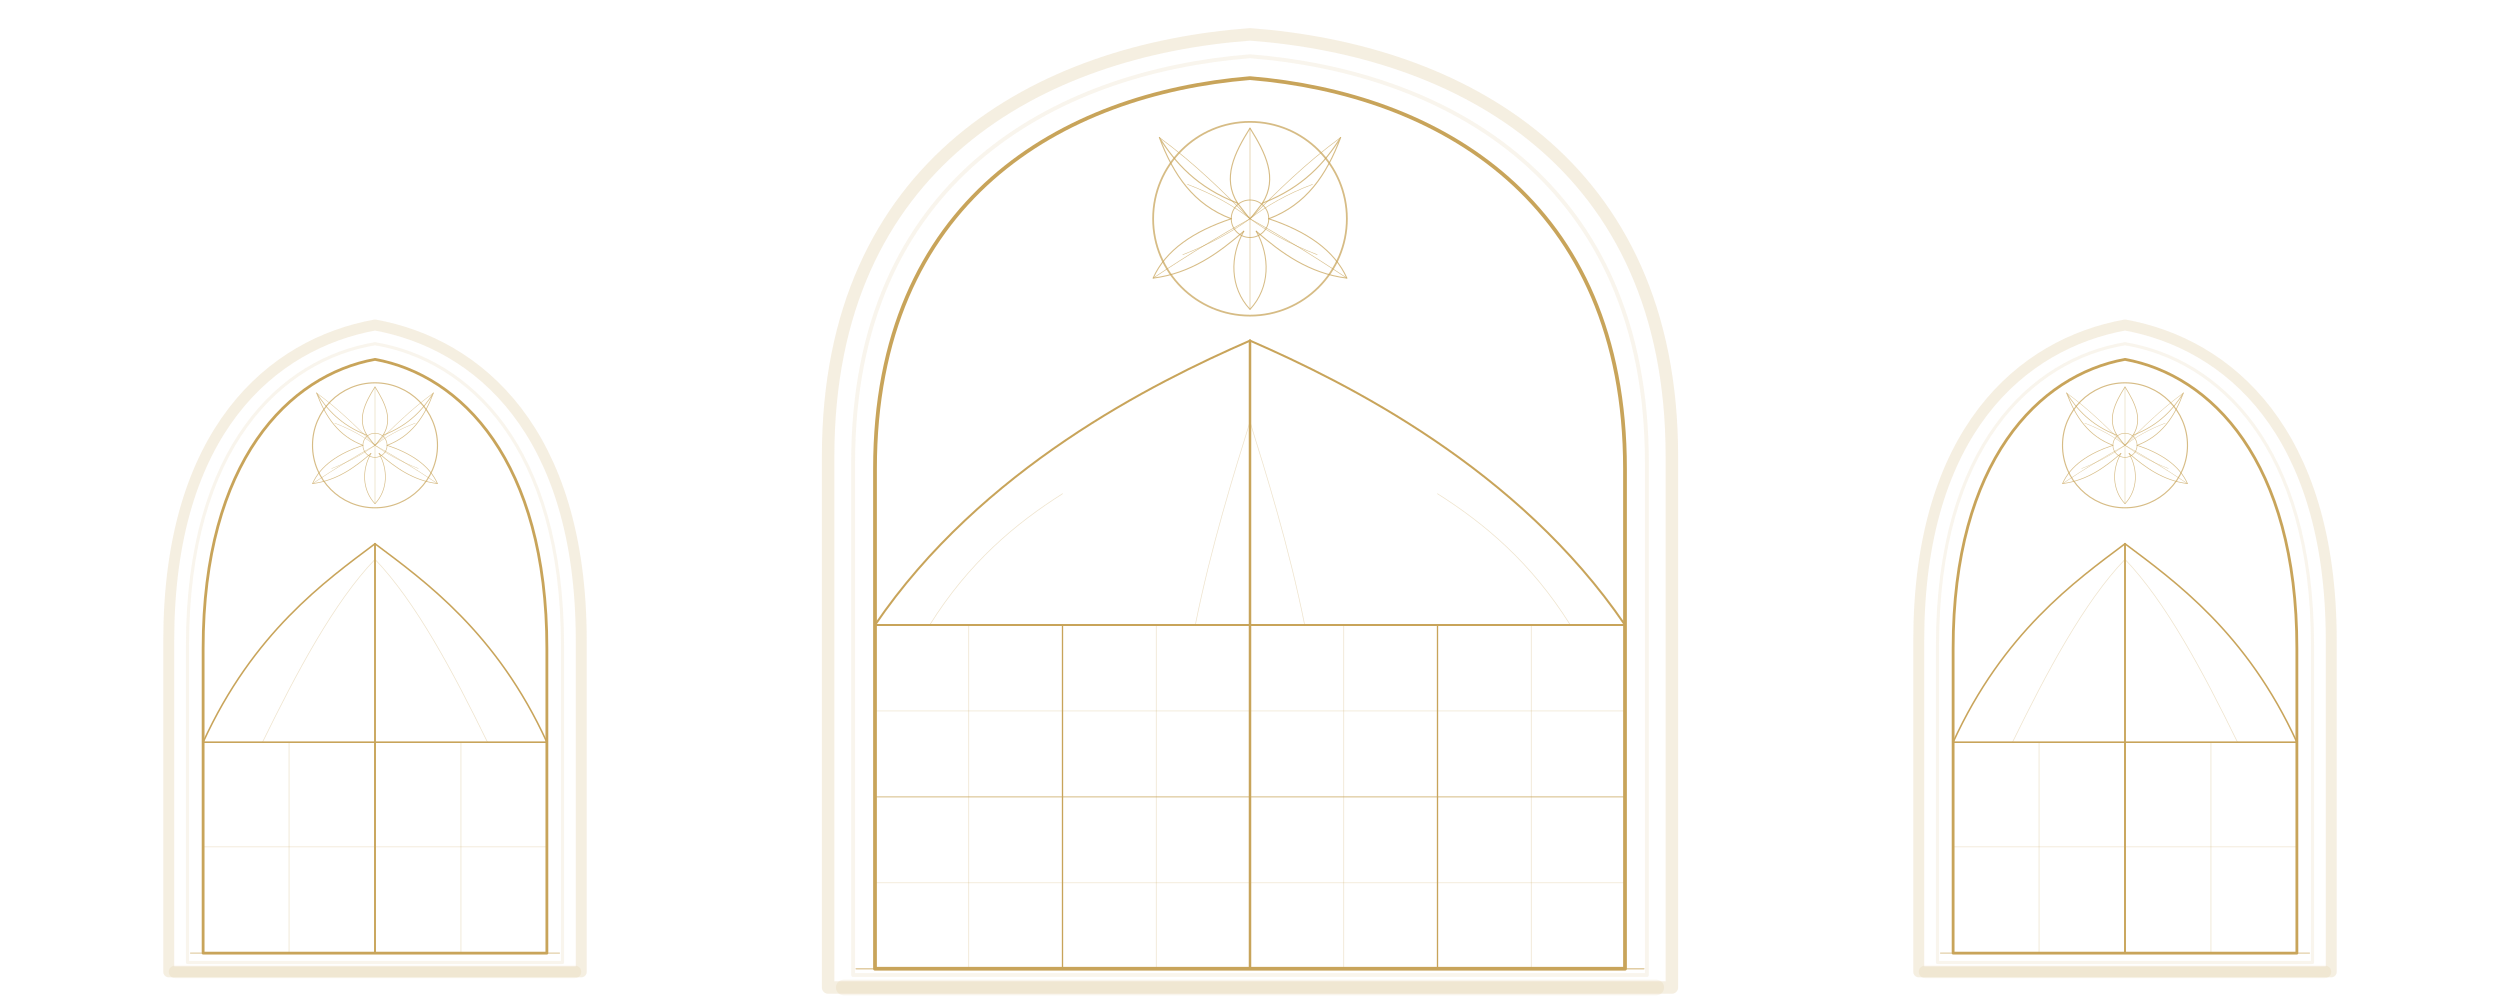
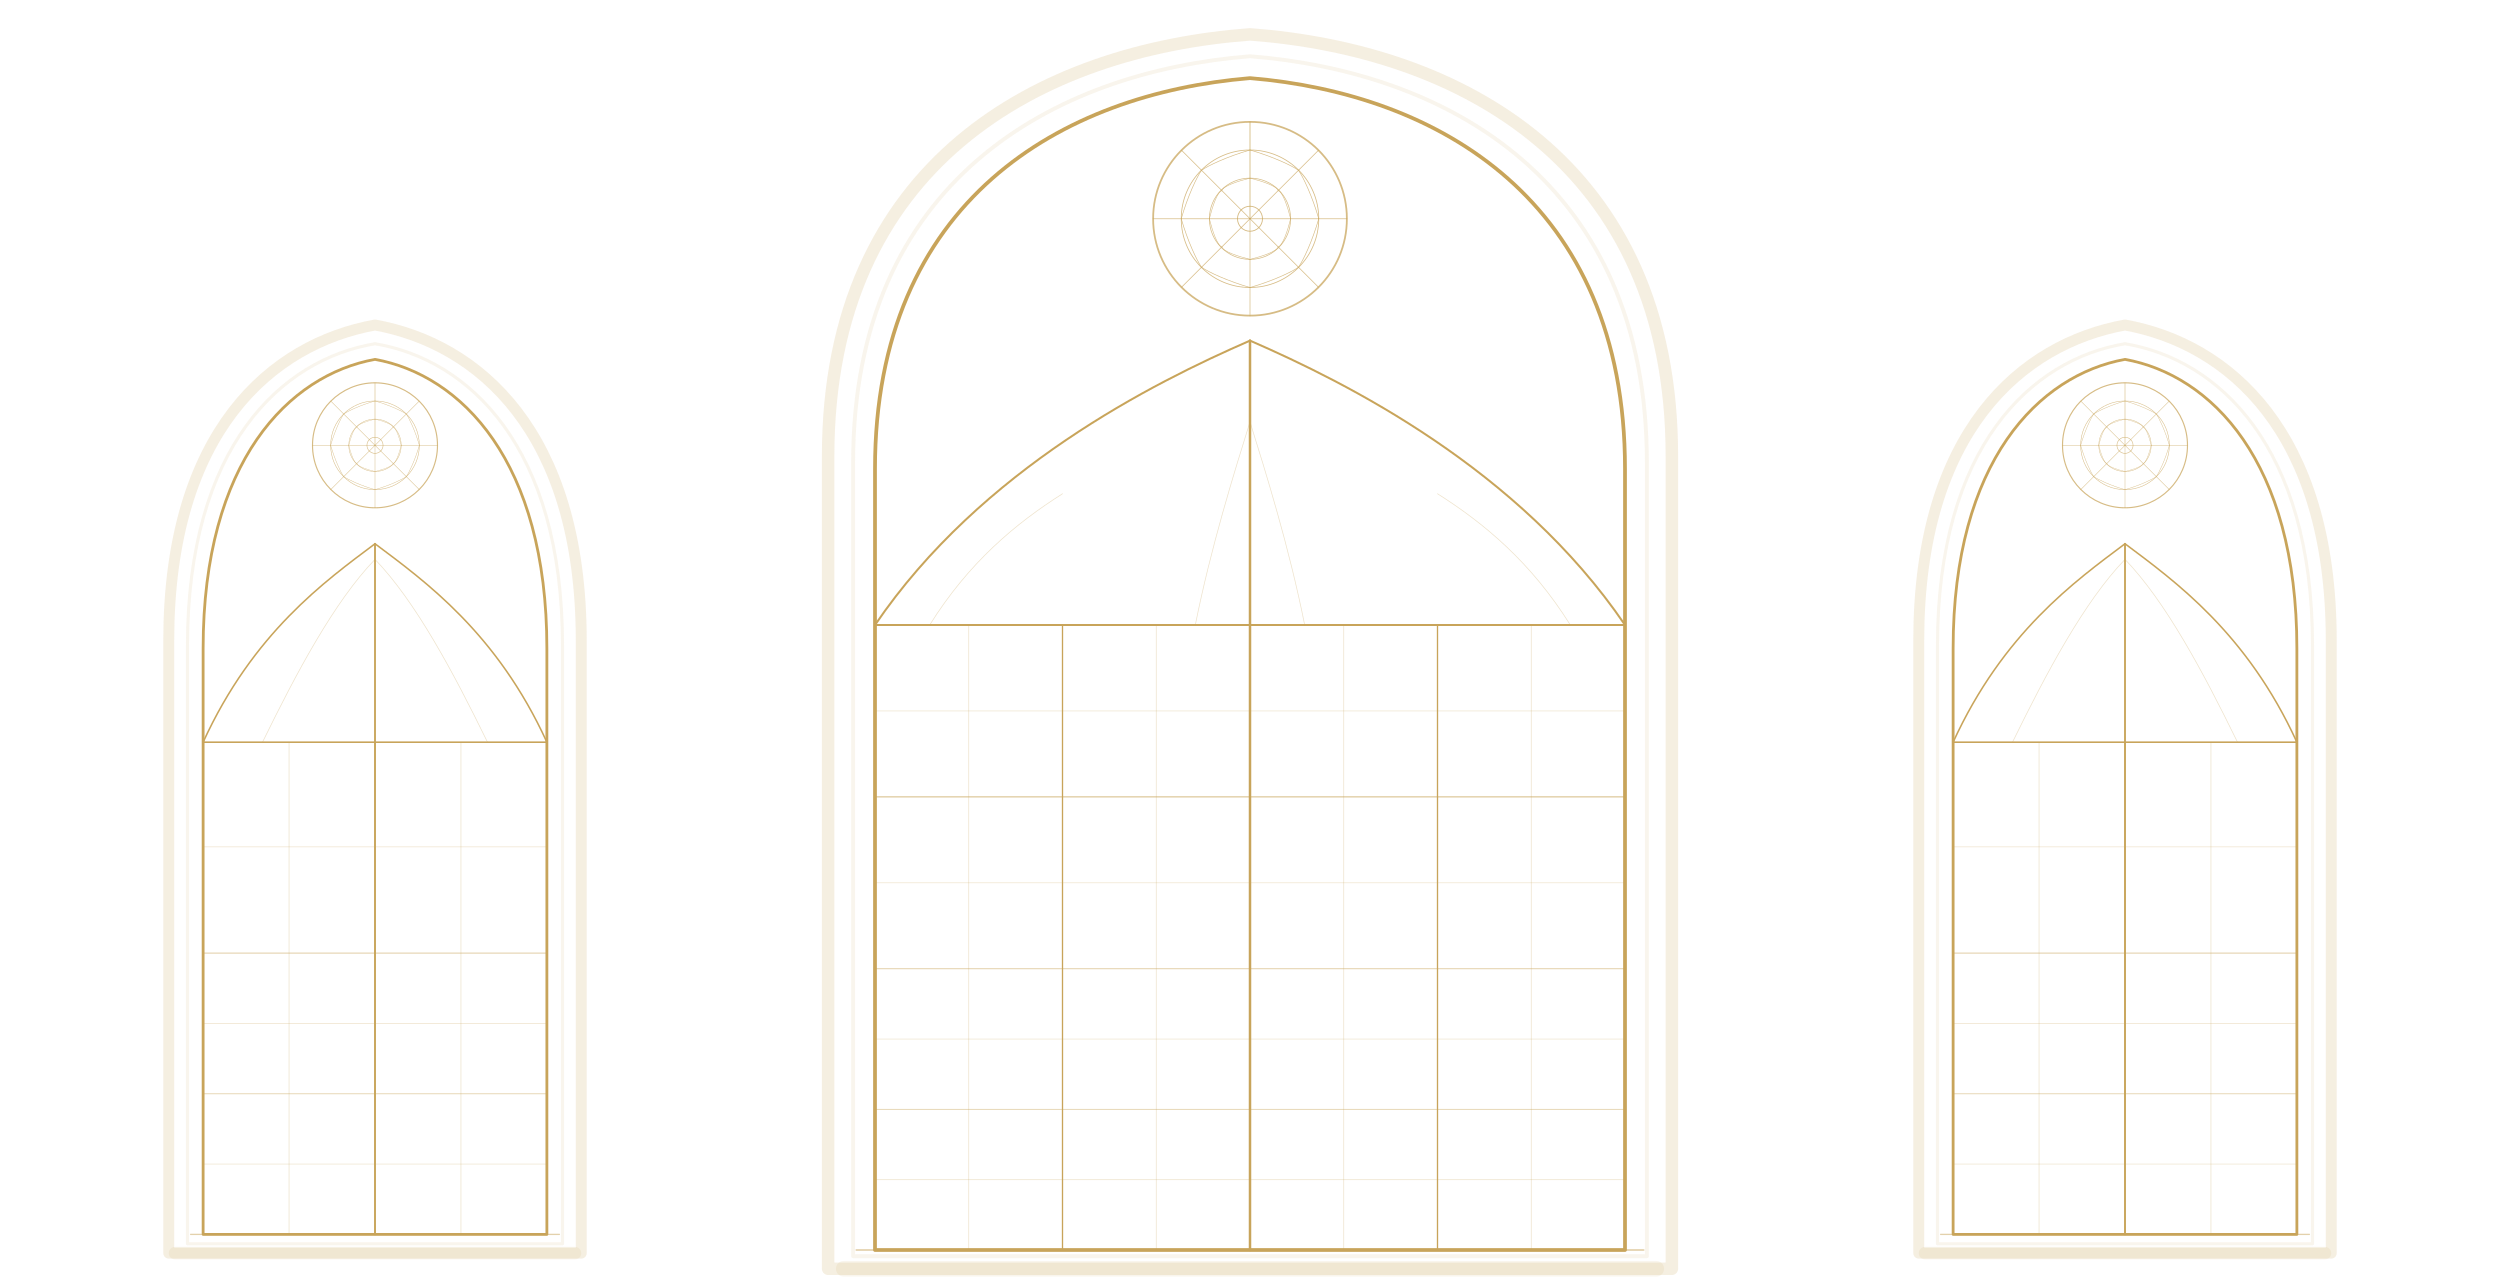
- <svg xmlns="http://www.w3.org/2000/svg" viewBox="-800 0 1600 640" role="img" aria-label="gothic window watermark" preserveAspectRatio="xMidYMin meet">
+ <svg xmlns="http://www.w3.org/2000/svg" viewBox="-800 0 1600 820" role="img" aria-label="gothic window watermark" preserveAspectRatio="xMidYMin meet">
  <defs>
    <style>
      .stone{fill:none;stroke:#c8a45a;stroke-linecap:round;stroke-linejoin:round;opacity:.18}
      .stone2{fill:none;stroke:#c8a45a;stroke-linecap:round;stroke-linejoin:round;opacity:.11}
      .gold{fill:none;stroke:#c8a45a;stroke-linecap:round;stroke-linejoin:round}
      .pane{fill:none;stroke:#c8a45a;stroke-width:.45;stroke-linecap:round;stroke-linejoin:round;opacity:.32}
      .rose{fill:none;stroke:#c8a45a;stroke-linecap:round;stroke-linejoin:round;opacity:.74}
    </style>
    <g id="rose-large">
      <circle class="rose" cx="0" cy="0" r="62" stroke-width="1.15" />
-       <circle class="rose" cx="0" cy="0" r="12" stroke-width=".62" opacity=".7" />
-       <path class="rose" d="M0,-58 C10,-42 18,-26 8,-10 C4,-5 2,-2 0,0 C-2,-2 -4,-5 -8,-10 C-18,-26 -10,-42 0,-58Z" stroke-width=".72" />
-       <path class="rose" d="M-8,-10 C-34,-20 -48,-36 -58,-52 C-49,-28 -36,-9 -12,0" stroke-width=".72" />
-       <path class="rose" d="M8,-10 C34,-20 48,-36 58,-52 C49,-28 36,-9 12,0" stroke-width=".72" />
-       <path class="rose" d="M-12,0 C-36,8 -54,20 -62,38 C-38,35 -20,22 -4,8" stroke-width=".68" />
-       <path class="rose" d="M12,0 C36,8 54,20 62,38 C38,35 20,22 4,8" stroke-width=".68" />
-       <path class="rose" d="M-4,8 C-13,24 -13,44 0,58 C13,44 13,24 4,8" stroke-width=".66" />
-       <path class="rose" d="M0,-58 L0,58" stroke-width=".38" opacity=".45" />
-       <path class="rose" d="M-58,-52 C-35,-35 -18,-18 0,0 C18,-18 35,-35 58,-52" stroke-width=".38" opacity=".42" />
-       <path class="rose" d="M-62,38 C-38,22 -18,10 0,0 C18,10 38,22 62,38" stroke-width=".38" opacity=".42" />
-       <path class="rose" d="M-40,-22 C-24,-16 -10,-8 0,0 C10,-8 24,-16 40,-22" stroke-width=".34" opacity=".38" />
-       <path class="rose" d="M-43,23 C-25,16 -11,8 0,0 C11,8 25,16 43,23" stroke-width=".34" opacity=".38" />
+       <circle class="rose" cx="0" cy="0" r="44" stroke-width=".52" opacity=".44" />
+       <circle class="rose" cx="0" cy="0" r="26" stroke-width=".46" opacity=".38" />
+       <circle class="rose" cx="0" cy="0" r="8" stroke-width=".58" opacity=".68" />
+       <line class="rose" x1="0" y1="0" x2="0" y2="-62" stroke-width=".58" />
+       <line class="rose" x1="0" y1="0" x2="43.8" y2="-43.8" stroke-width=".46" />
+       <line class="rose" x1="0" y1="0" x2="62" y2="0" stroke-width=".46" />
+       <line class="rose" x1="0" y1="0" x2="43.8" y2="43.8" stroke-width=".46" />
+       <line class="rose" x1="0" y1="0" x2="0" y2="62" stroke-width=".46" />
+       <line class="rose" x1="0" y1="0" x2="-43.8" y2="43.8" stroke-width=".46" />
+       <line class="rose" x1="0" y1="0" x2="-62" y2="0" stroke-width=".46" />
+       <line class="rose" x1="0" y1="0" x2="-43.8" y2="-43.8" stroke-width=".46" />
+       <path class="rose" d="M0,-44 C14,-40 27,-34 31,-31 C34,-27 40,-14 44,0" stroke-width=".42" opacity=".52" />
+       <path class="rose" d="M44,0 C40,14 34,27 31,31 C27,34 14,40 0,44" stroke-width=".42" opacity=".52" />
+       <path class="rose" d="M0,44 C-14,40 -27,34 -31,31 C-34,27 -40,14 -44,0" stroke-width=".42" opacity=".52" />
+       <path class="rose" d="M-44,0 C-40,-14 -34,-27 -31,-31 C-27,-34 -14,-40 0,-44" stroke-width=".42" opacity=".52" />
+       <path class="rose" d="M0,-26 C8,-24 17,-21 18,-18 C21,-17 24,-8 26,0" stroke-width=".36" opacity=".45" />
+       <path class="rose" d="M26,0 C24,8 21,17 18,18 C17,21 8,24 0,26" stroke-width=".36" opacity=".45" />
+       <path class="rose" d="M0,26 C-8,24 -17,21 -18,18 C-21,17 -24,8 -26,0" stroke-width=".36" opacity=".45" />
+       <path class="rose" d="M-26,0 C-24,-8 -21,-17 -18,-18 C-17,-21 -8,-24 0,-26" stroke-width=".36" opacity=".45" />
    </g>
  </defs>
-   <path class="stone" d="M -270,632 L -270,292 C -270,104 -134,32 0,22 C 134,32 270,104 270,292 L 270,632 L -270,632Z" stroke-width="8" />
-   <path class="stone2" d="M -254,624 L -254,296 C -254,116 -126,46 0,36 C 126,46 254,116 254,296 L 254,624 L -254,624Z" stroke-width="2.5" />
+   <path class="stone" d="M -270,812 L -270,292 C -270,104 -134,32 0,22 C 134,32 270,104 270,292 L 270,812 L -270,812Z" stroke-width="8" />
+   <path class="stone2" d="M -254,804 L -254,296 C -254,116 -126,46 0,36 C 126,46 254,116 254,296 L 254,804 L -254,804Z" stroke-width="2.5" />
  <g>
-     <path class="gold" d="M -240,620 L -240,300 C -240,128 -120,60 0,50 C 120,60 240,128 240,300 L 240,620 L -240,620Z" stroke-width="2.4" />
-     <line class="gold" x1="0" y1="620" x2="0" y2="218" stroke-width="1.6" />
+     <path class="gold" d="M -240,800 L -240,300 C -240,128 -120,60 0,50 C 120,60 240,128 240,300 L 240,800 L -240,800Z" stroke-width="2.4" />
+     <line class="gold" x1="0" y1="800" x2="0" y2="218" stroke-width="1.6" />
    <line class="gold" x1="-240" y1="400" x2="240" y2="400" stroke-width="1.3" />
    <path class="gold" d="M -240,400 C -172,300 -62,245 0,218" stroke-width="1.3" />
    <path class="gold" d="M 240,400 C 172,300 62,245 0,218" stroke-width="1.3" />
    <use href="#rose-large" x="0" y="140" />
-     <line class="gold" x1="-120" y1="620" x2="-120" y2="400" stroke-width="0.85" />
-     <line class="gold" x1="120" y1="620" x2="120" y2="400" stroke-width="0.85" />
+     <line class="gold" x1="-120" y1="800" x2="-120" y2="400" stroke-width="0.85" />
+     <line class="gold" x1="120" y1="800" x2="120" y2="400" stroke-width="0.85" />
    <line class="gold" x1="-240" y1="510" x2="240" y2="510" stroke-width="0.7" opacity="0.7" />
-     <line class="pane" x1="-180" y1="400" x2="-180" y2="620" />
-     <line class="pane" x1="-60" y1="400" x2="-60" y2="620" />
-     <line class="pane" x1="60" y1="400" x2="60" y2="620" />
-     <line class="pane" x1="180" y1="400" x2="180" y2="620" />
+     <line class="gold" x1="-240" y1="620" x2="240" y2="620" stroke-width="0.6" opacity="0.55" />
+     <line class="gold" x1="-240" y1="710" x2="240" y2="710" stroke-width="0.55" opacity="0.5" />
+     <line class="pane" x1="-180" y1="400" x2="-180" y2="800" />
+     <line class="pane" x1="-60" y1="400" x2="-60" y2="800" />
+     <line class="pane" x1="60" y1="400" x2="60" y2="800" />
+     <line class="pane" x1="180" y1="400" x2="180" y2="800" />
    <line class="pane" x1="-240" y1="455" x2="240" y2="455" />
    <line class="pane" x1="-240" y1="565" x2="240" y2="565" />
+     <line class="pane" x1="-240" y1="665" x2="240" y2="665" />
+     <line class="pane" x1="-240" y1="755" x2="240" y2="755" />
    <path class="pane" d="M -205,400 C -180,360 -150,335 -120,316" />
    <path class="pane" d="M -35,400 C -25,350 -10,302 0,270" />
    <path class="pane" d="M 35,400 C 25,350 10,302 0,270" />
    <path class="pane" d="M 205,400 C 180,360 150,335 120,316" />
-     <path class="stone2" d="M -260,632 L 260,632" stroke-width="10" opacity=".16" />
-     <path class="gold" d="M -252,620 L 252,620" stroke-width="1" opacity=".55" />
+     <path class="stone2" d="M -260,812 L 260,812" stroke-width="10" opacity=".16" />
+     <path class="gold" d="M -252,800 L 252,800" stroke-width="1" opacity=".55" />
  </g>
  <g transform="translate(-560,150)">
-     <path class="stone" d="M -132,472 L -132,260 C -132,126 -66,70 0,58 C 66,70 132,126 132,260 L 132,472 L -132,472Z" stroke-width="7" />
-     <path class="stone2" d="M -120,466 L -120,263 C -120,136 -60,80 0,70 C 60,80 120,136 120,263 L 120,466 L -120,466Z" stroke-width="2" />
-     <path class="gold" d="M -110,460 L -110,265 C -110,145 -55,90 0,80 C 55,90 110,145 110,265 L 110,460 L -110,460Z" stroke-width="1.8" />
-     <line class="gold" x1="0" y1="460" x2="0" y2="198" stroke-width="1.2" />
+     <path class="stone" d="M -132,652 L -132,260 C -132,126 -66,70 0,58 C 66,70 132,126 132,260 L 132,652 L -132,652Z" stroke-width="7" />
+     <path class="stone2" d="M -120,646 L -120,263 C -120,136 -60,80 0,70 C 60,80 120,136 120,263 L 120,646 L -120,646Z" stroke-width="2" />
+     <path class="gold" d="M -110,640 L -110,265 C -110,145 -55,90 0,80 C 55,90 110,145 110,265 L 110,640 L -110,640Z" stroke-width="1.8" />
+     <line class="gold" x1="0" y1="640" x2="0" y2="198" stroke-width="1.2" />
    <line class="gold" x1="-110" y1="325" x2="110" y2="325" stroke-width="1" />
    <path class="gold" d="M -110,325 C -78,255 -32,222 0,198" stroke-width="1" />
    <path class="gold" d="M 110,325 C 78,255 32,222 0,198" stroke-width="1" />
    <g transform="translate(0 135) scale(.645)">
      <use href="#rose-large" />
    </g>
-     <line class="gold" x1="0" y1="460" x2="0" y2="325" stroke-width="0.7" opacity="0.6" />
-     <line class="pane" x1="-55" y1="325" x2="-55" y2="460" />
-     <line class="pane" x1="55" y1="325" x2="55" y2="460" />
+     <line class="gold" x1="0" y1="640" x2="0" y2="325" stroke-width="0.7" opacity="0.6" />
+     <line class="gold" x1="-110" y1="460" x2="110" y2="460" stroke-width="0.65" opacity="0.55" />
+     <line class="gold" x1="-110" y1="550" x2="110" y2="550" stroke-width="0.55" opacity="0.5" />
+     <line class="pane" x1="-55" y1="325" x2="-55" y2="640" />
+     <line class="pane" x1="55" y1="325" x2="55" y2="640" />
    <line class="pane" x1="-110" y1="392" x2="110" y2="392" />
+     <line class="pane" x1="-110" y1="505" x2="110" y2="505" />
+     <line class="pane" x1="-110" y1="595" x2="110" y2="595" />
    <path class="pane" d="M -72,325 C -50,280 -26,235 0,208" />
    <path class="pane" d="M 72,325 C 50,280 26,235 0,208" />
-     <path class="stone2" d="M -128,472 L 128,472" stroke-width="8" opacity=".14" />
-     <path class="gold" d="M -118,460 L 118,460" stroke-width=".85" opacity=".5" />
+     <path class="stone2" d="M -128,652 L 128,652" stroke-width="8" opacity=".14" />
+     <path class="gold" d="M -118,640 L 118,640" stroke-width=".85" opacity=".5" />
  </g>
  <g transform="translate(560,150)">
-     <path class="stone" d="M -132,472 L -132,260 C -132,126 -66,70 0,58 C 66,70 132,126 132,260 L 132,472 L -132,472Z" stroke-width="7" />
-     <path class="stone2" d="M -120,466 L -120,263 C -120,136 -60,80 0,70 C 60,80 120,136 120,263 L 120,466 L -120,466Z" stroke-width="2" />
-     <path class="gold" d="M -110,460 L -110,265 C -110,145 -55,90 0,80 C 55,90 110,145 110,265 L 110,460 L -110,460Z" stroke-width="1.8" />
-     <line class="gold" x1="0" y1="460" x2="0" y2="198" stroke-width="1.2" />
+     <path class="stone" d="M -132,652 L -132,260 C -132,126 -66,70 0,58 C 66,70 132,126 132,260 L 132,652 L -132,652Z" stroke-width="7" />
+     <path class="stone2" d="M -120,646 L -120,263 C -120,136 -60,80 0,70 C 60,80 120,136 120,263 L 120,646 L -120,646Z" stroke-width="2" />
+     <path class="gold" d="M -110,640 L -110,265 C -110,145 -55,90 0,80 C 55,90 110,145 110,265 L 110,640 L -110,640Z" stroke-width="1.8" />
+     <line class="gold" x1="0" y1="640" x2="0" y2="198" stroke-width="1.2" />
    <line class="gold" x1="-110" y1="325" x2="110" y2="325" stroke-width="1" />
    <path class="gold" d="M -110,325 C -78,255 -32,222 0,198" stroke-width="1" />
    <path class="gold" d="M 110,325 C 78,255 32,222 0,198" stroke-width="1" />
    <g transform="translate(0 135) scale(.645)">
      <use href="#rose-large" />
    </g>
-     <line class="gold" x1="0" y1="460" x2="0" y2="325" stroke-width="0.7" opacity="0.6" />
-     <line class="pane" x1="-55" y1="325" x2="-55" y2="460" />
-     <line class="pane" x1="55" y1="325" x2="55" y2="460" />
+     <line class="gold" x1="0" y1="640" x2="0" y2="325" stroke-width="0.7" opacity="0.6" />
+     <line class="gold" x1="-110" y1="460" x2="110" y2="460" stroke-width="0.65" opacity="0.55" />
+     <line class="gold" x1="-110" y1="550" x2="110" y2="550" stroke-width="0.55" opacity="0.5" />
+     <line class="pane" x1="-55" y1="325" x2="-55" y2="640" />
+     <line class="pane" x1="55" y1="325" x2="55" y2="640" />
    <line class="pane" x1="-110" y1="392" x2="110" y2="392" />
+     <line class="pane" x1="-110" y1="505" x2="110" y2="505" />
+     <line class="pane" x1="-110" y1="595" x2="110" y2="595" />
    <path class="pane" d="M -72,325 C -50,280 -26,235 0,208" />
    <path class="pane" d="M 72,325 C 50,280 26,235 0,208" />
-     <path class="stone2" d="M -128,472 L 128,472" stroke-width="8" opacity=".14" />
-     <path class="gold" d="M -118,460 L 118,460" stroke-width=".85" opacity=".5" />
+     <path class="stone2" d="M -128,652 L 128,652" stroke-width="8" opacity=".14" />
+     <path class="gold" d="M -118,640 L 118,640" stroke-width=".85" opacity=".5" />
  </g>
</svg>
